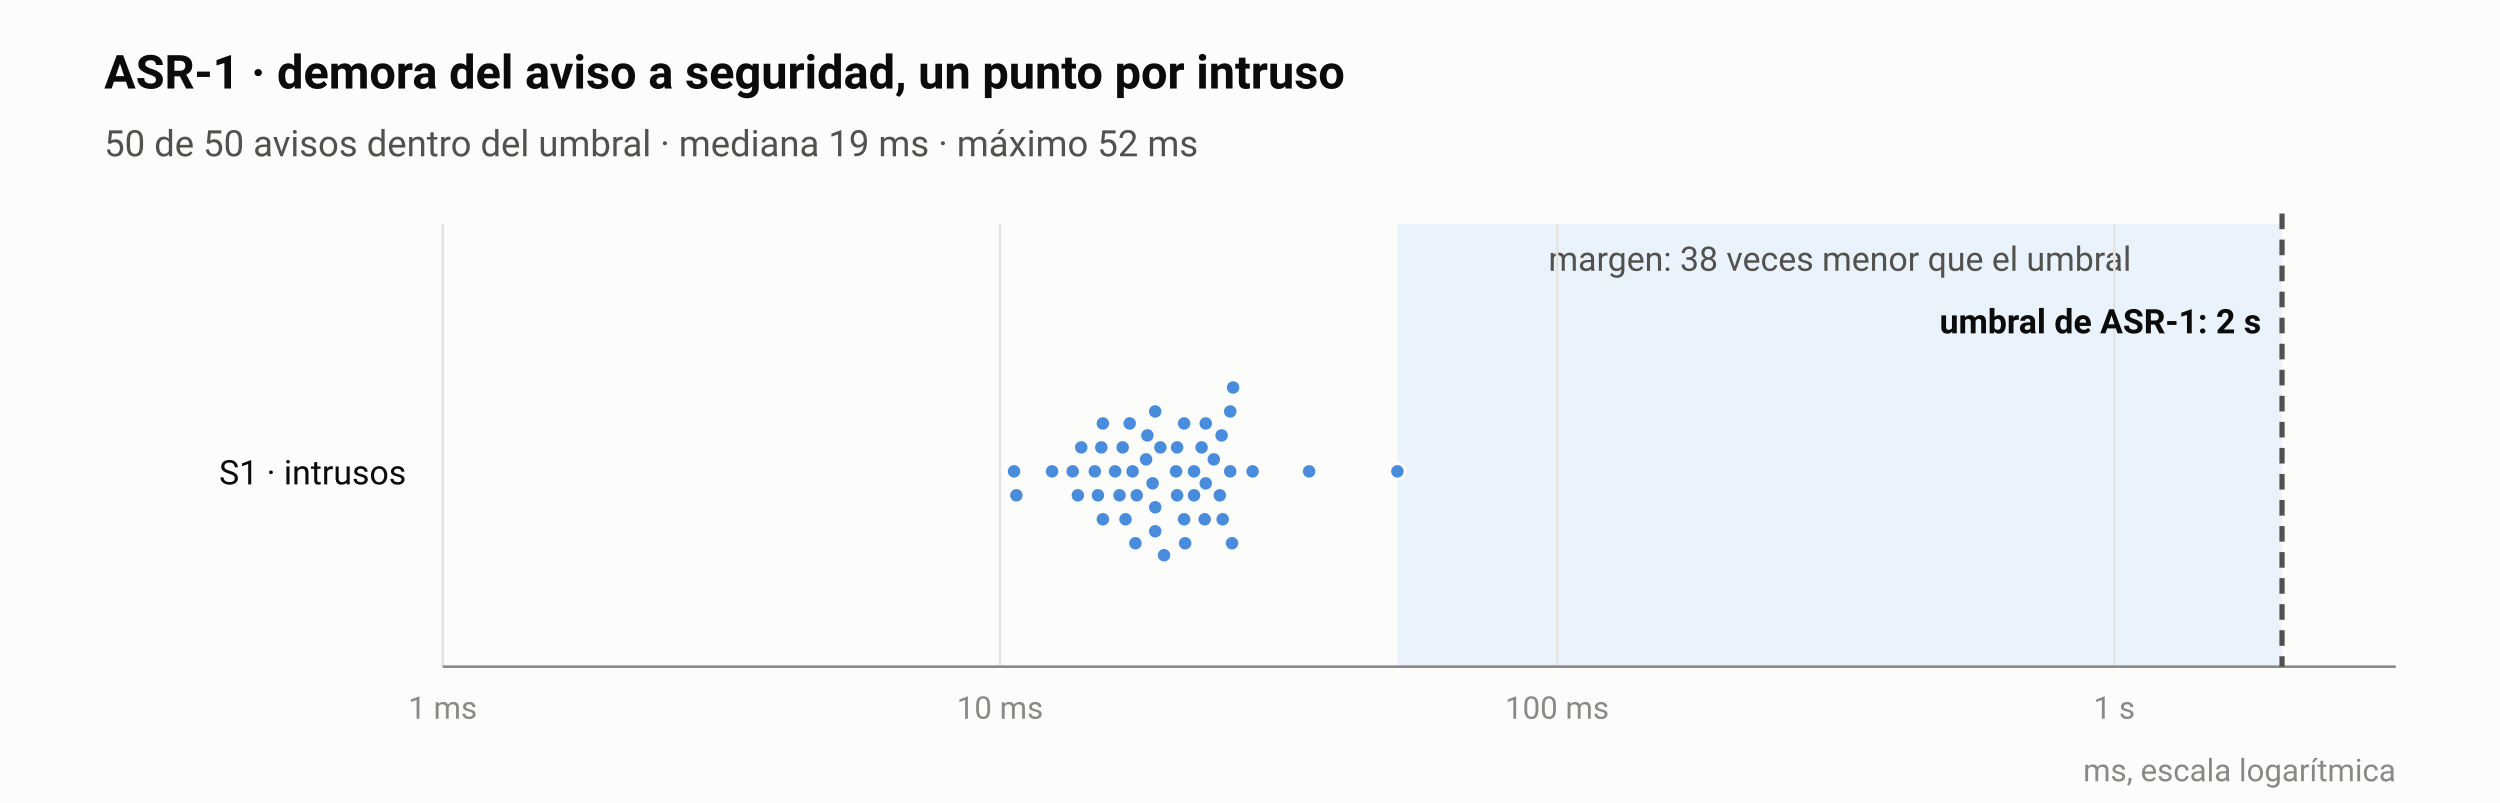
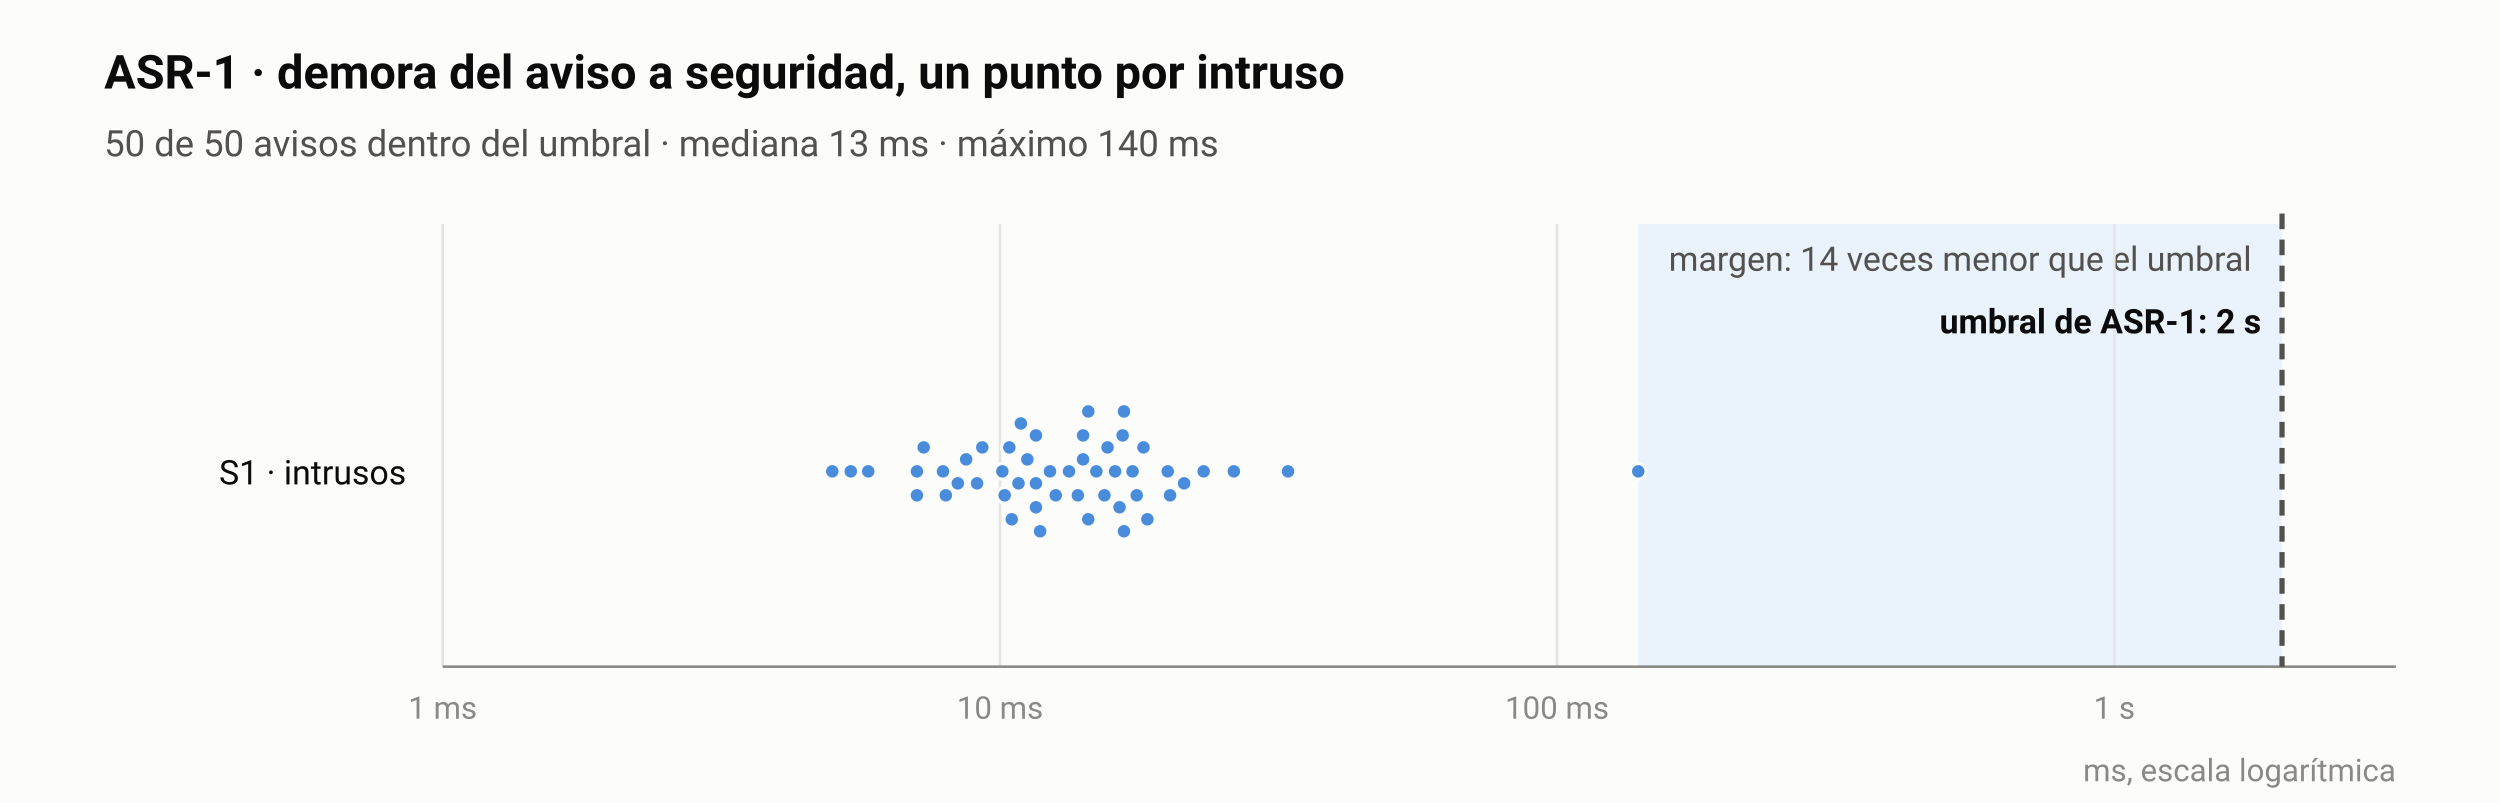
<svg xmlns="http://www.w3.org/2000/svg" viewBox="0 0 960 308" width="960" height="308" font-family="-apple-system, BlinkMacSystemFont, 'Segoe UI', Roboto, sans-serif">
  <rect width="960" height="308" fill="#fcfcfb" />
  <text x="40" y="34" font-size="18" font-weight="600" fill="#0b0b0b">ASR-1 · demora del aviso a seguridad, un punto por intruso</text>
-   <text x="40" y="60" font-size="14" fill="#52514e">50 de 50 avisos dentro del umbral · mediana 19 ms · máximo 52 ms</text>
-   <rect x="536.6" y="86" width="339.7" height="170" fill="#eaf2fc" />
-   <text x="706.5" y="104" font-size="13" fill="#52514e" text-anchor="middle">margen: 38 veces menor que el umbral</text>
+   <text x="40" y="60" font-size="14" fill="#52514e">50 de 50 avisos dentro del umbral · mediana 13 ms · máximo 140 ms</text>
+   <rect x="629.1" y="86" width="247.2" height="170" fill="#eaf2fc" />
+   <text x="752.7" y="104" font-size="13" fill="#52514e" text-anchor="middle">margen: 14 veces menor que el umbral</text>
  <line x1="170.0" x2="170.0" y1="86" y2="256" stroke="#e6e5e1" />
  <text x="170.0" y="276" font-size="12" fill="#8a8985" text-anchor="middle">1 ms</text>
  <line x1="384.0" x2="384.0" y1="86" y2="256" stroke="#e6e5e1" />
  <text x="384.0" y="276" font-size="12" fill="#8a8985" text-anchor="middle">10 ms</text>
  <line x1="597.9" x2="597.9" y1="86" y2="256" stroke="#e6e5e1" />
  <text x="597.9" y="276" font-size="12" fill="#8a8985" text-anchor="middle">100 ms</text>
  <line x1="811.9" x2="811.9" y1="86" y2="256" stroke="#e6e5e1" />
  <text x="811.9" y="276" font-size="12" fill="#8a8985" text-anchor="middle">1 s</text>
  <line x1="170" x2="920" y1="256" y2="256" stroke="#8a8985" />
  <text x="920" y="300" font-size="12" fill="#8a8985" text-anchor="end">ms, escala logarítmica</text>
  <line x1="876.3" x2="876.3" y1="82" y2="256" stroke="#52514e" stroke-width="2" stroke-dasharray="6 4" />
  <text x="868.3" y="128" font-size="13" font-weight="600" fill="#0b0b0b" text-anchor="end">umbral de ASR-1: 2 s</text>
  <text x="156" y="186.0" font-size="13" fill="#0b0b0b" text-anchor="end">S1 · intrusos</text>
-   <circle cx="389.4" cy="181.0" r="3" fill="#2a78d6" fill-opacity="0.85" stroke="#fcfcfb" stroke-width="1.2" />
-   <circle cx="390.3" cy="190.2" r="3" fill="#2a78d6" fill-opacity="0.85" stroke="#fcfcfb" stroke-width="1.2" />
-   <circle cx="404.0" cy="181.0" r="3" fill="#2a78d6" fill-opacity="0.85" stroke="#fcfcfb" stroke-width="1.2" />
-   <circle cx="411.9" cy="181.0" r="3" fill="#2a78d6" fill-opacity="0.85" stroke="#fcfcfb" stroke-width="1.2" />
+   <circle cx="319.6" cy="181.0" r="3" fill="#2a78d6" fill-opacity="0.85" stroke="#fcfcfb" stroke-width="1.2" />
+   <circle cx="326.7" cy="181.0" r="3" fill="#2a78d6" fill-opacity="0.85" stroke="#fcfcfb" stroke-width="1.2" />
+   <circle cx="333.4" cy="181.0" r="3" fill="#2a78d6" fill-opacity="0.85" stroke="#fcfcfb" stroke-width="1.2" />
+   <circle cx="352.1" cy="181.0" r="3" fill="#2a78d6" fill-opacity="0.85" stroke="#fcfcfb" stroke-width="1.2" />
+   <circle cx="352.1" cy="190.2" r="3" fill="#2a78d6" fill-opacity="0.85" stroke="#fcfcfb" stroke-width="1.2" />
+   <circle cx="354.7" cy="171.8" r="3" fill="#2a78d6" fill-opacity="0.85" stroke="#fcfcfb" stroke-width="1.2" />
+   <circle cx="362.1" cy="181.0" r="3" fill="#2a78d6" fill-opacity="0.85" stroke="#fcfcfb" stroke-width="1.2" />
+   <circle cx="363.2" cy="190.2" r="3" fill="#2a78d6" fill-opacity="0.85" stroke="#fcfcfb" stroke-width="1.2" />
+   <circle cx="367.8" cy="185.6" r="3" fill="#2a78d6" fill-opacity="0.85" stroke="#fcfcfb" stroke-width="1.2" />
+   <circle cx="371.0" cy="176.4" r="3" fill="#2a78d6" fill-opacity="0.85" stroke="#fcfcfb" stroke-width="1.2" />
+   <circle cx="375.2" cy="185.6" r="3" fill="#2a78d6" fill-opacity="0.85" stroke="#fcfcfb" stroke-width="1.2" />
+   <circle cx="377.2" cy="171.8" r="3" fill="#2a78d6" fill-opacity="0.85" stroke="#fcfcfb" stroke-width="1.2" />
+   <circle cx="384.9" cy="181.0" r="3" fill="#2a78d6" fill-opacity="0.85" stroke="#fcfcfb" stroke-width="1.2" />
+   <circle cx="385.8" cy="190.2" r="3" fill="#2a78d6" fill-opacity="0.85" stroke="#fcfcfb" stroke-width="1.2" />
+   <circle cx="387.6" cy="171.8" r="3" fill="#2a78d6" fill-opacity="0.85" stroke="#fcfcfb" stroke-width="1.2" />
+   <circle cx="388.5" cy="199.4" r="3" fill="#2a78d6" fill-opacity="0.85" stroke="#fcfcfb" stroke-width="1.2" />
+   <circle cx="391.1" cy="185.6" r="3" fill="#2a78d6" fill-opacity="0.85" stroke="#fcfcfb" stroke-width="1.2" />
+   <circle cx="392.0" cy="162.6" r="3" fill="#2a78d6" fill-opacity="0.85" stroke="#fcfcfb" stroke-width="1.2" />
+   <circle cx="394.5" cy="176.4" r="3" fill="#2a78d6" fill-opacity="0.85" stroke="#fcfcfb" stroke-width="1.2" />
+   <circle cx="397.8" cy="185.6" r="3" fill="#2a78d6" fill-opacity="0.85" stroke="#fcfcfb" stroke-width="1.2" />
+   <circle cx="397.8" cy="194.8" r="3" fill="#2a78d6" fill-opacity="0.85" stroke="#fcfcfb" stroke-width="1.2" />
+   <circle cx="397.8" cy="167.2" r="3" fill="#2a78d6" fill-opacity="0.85" stroke="#fcfcfb" stroke-width="1.2" />
+   <circle cx="399.4" cy="204.0" r="3" fill="#2a78d6" fill-opacity="0.85" stroke="#fcfcfb" stroke-width="1.2" />
+   <circle cx="403.2" cy="181.0" r="3" fill="#2a78d6" fill-opacity="0.85" stroke="#fcfcfb" stroke-width="1.2" />
+   <circle cx="405.4" cy="190.2" r="3" fill="#2a78d6" fill-opacity="0.85" stroke="#fcfcfb" stroke-width="1.2" />
+   <circle cx="410.5" cy="181.0" r="3" fill="#2a78d6" fill-opacity="0.85" stroke="#fcfcfb" stroke-width="1.2" />
  <circle cx="413.9" cy="190.2" r="3" fill="#2a78d6" fill-opacity="0.85" stroke="#fcfcfb" stroke-width="1.2" />
-   <circle cx="415.2" cy="171.8" r="3" fill="#2a78d6" fill-opacity="0.85" stroke="#fcfcfb" stroke-width="1.2" />
-   <circle cx="420.4" cy="181.0" r="3" fill="#2a78d6" fill-opacity="0.85" stroke="#fcfcfb" stroke-width="1.2" />
-   <circle cx="421.6" cy="190.2" r="3" fill="#2a78d6" fill-opacity="0.85" stroke="#fcfcfb" stroke-width="1.2" />
-   <circle cx="422.9" cy="171.8" r="3" fill="#2a78d6" fill-opacity="0.85" stroke="#fcfcfb" stroke-width="1.2" />
-   <circle cx="423.5" cy="199.4" r="3" fill="#2a78d6" fill-opacity="0.85" stroke="#fcfcfb" stroke-width="1.2" />
-   <circle cx="423.5" cy="162.6" r="3" fill="#2a78d6" fill-opacity="0.85" stroke="#fcfcfb" stroke-width="1.2" />
+   <circle cx="415.9" cy="176.4" r="3" fill="#2a78d6" fill-opacity="0.85" stroke="#fcfcfb" stroke-width="1.2" />
+   <circle cx="415.9" cy="167.2" r="3" fill="#2a78d6" fill-opacity="0.85" stroke="#fcfcfb" stroke-width="1.2" />
+   <circle cx="417.9" cy="199.4" r="3" fill="#2a78d6" fill-opacity="0.85" stroke="#fcfcfb" stroke-width="1.2" />
+   <circle cx="417.9" cy="158.0" r="3" fill="#2a78d6" fill-opacity="0.85" stroke="#fcfcfb" stroke-width="1.2" />
+   <circle cx="421.0" cy="181.0" r="3" fill="#2a78d6" fill-opacity="0.85" stroke="#fcfcfb" stroke-width="1.2" />
+   <circle cx="424.1" cy="190.2" r="3" fill="#2a78d6" fill-opacity="0.85" stroke="#fcfcfb" stroke-width="1.2" />
+   <circle cx="425.3" cy="171.8" r="3" fill="#2a78d6" fill-opacity="0.85" stroke="#fcfcfb" stroke-width="1.2" />
  <circle cx="428.2" cy="181.0" r="3" fill="#2a78d6" fill-opacity="0.85" stroke="#fcfcfb" stroke-width="1.2" />
-   <circle cx="429.9" cy="190.2" r="3" fill="#2a78d6" fill-opacity="0.85" stroke="#fcfcfb" stroke-width="1.2" />
-   <circle cx="431.1" cy="171.8" r="3" fill="#2a78d6" fill-opacity="0.85" stroke="#fcfcfb" stroke-width="1.2" />
-   <circle cx="432.2" cy="199.4" r="3" fill="#2a78d6" fill-opacity="0.85" stroke="#fcfcfb" stroke-width="1.2" />
-   <circle cx="433.8" cy="162.6" r="3" fill="#2a78d6" fill-opacity="0.85" stroke="#fcfcfb" stroke-width="1.2" />
+   <circle cx="429.9" cy="194.8" r="3" fill="#2a78d6" fill-opacity="0.85" stroke="#fcfcfb" stroke-width="1.2" />
+   <circle cx="431.1" cy="167.2" r="3" fill="#2a78d6" fill-opacity="0.85" stroke="#fcfcfb" stroke-width="1.2" />
+   <circle cx="431.6" cy="204.0" r="3" fill="#2a78d6" fill-opacity="0.85" stroke="#fcfcfb" stroke-width="1.2" />
+   <circle cx="431.6" cy="158.0" r="3" fill="#2a78d6" fill-opacity="0.85" stroke="#fcfcfb" stroke-width="1.2" />
  <circle cx="434.9" cy="181.0" r="3" fill="#2a78d6" fill-opacity="0.85" stroke="#fcfcfb" stroke-width="1.2" />
-   <circle cx="436.0" cy="208.6" r="3" fill="#2a78d6" fill-opacity="0.85" stroke="#fcfcfb" stroke-width="1.2" />
  <circle cx="436.5" cy="190.2" r="3" fill="#2a78d6" fill-opacity="0.85" stroke="#fcfcfb" stroke-width="1.2" />
-   <circle cx="440.1" cy="176.4" r="3" fill="#2a78d6" fill-opacity="0.85" stroke="#fcfcfb" stroke-width="1.2" />
-   <circle cx="440.6" cy="167.2" r="3" fill="#2a78d6" fill-opacity="0.85" stroke="#fcfcfb" stroke-width="1.2" />
-   <circle cx="442.6" cy="185.6" r="3" fill="#2a78d6" fill-opacity="0.85" stroke="#fcfcfb" stroke-width="1.2" />
-   <circle cx="443.6" cy="194.8" r="3" fill="#2a78d6" fill-opacity="0.85" stroke="#fcfcfb" stroke-width="1.2" />
-   <circle cx="443.6" cy="204.0" r="3" fill="#2a78d6" fill-opacity="0.85" stroke="#fcfcfb" stroke-width="1.2" />
-   <circle cx="443.6" cy="158.0" r="3" fill="#2a78d6" fill-opacity="0.85" stroke="#fcfcfb" stroke-width="1.2" />
-   <circle cx="445.6" cy="171.8" r="3" fill="#2a78d6" fill-opacity="0.85" stroke="#fcfcfb" stroke-width="1.2" />
-   <circle cx="447.0" cy="213.2" r="3" fill="#2a78d6" fill-opacity="0.85" stroke="#fcfcfb" stroke-width="1.2" />
-   <circle cx="451.6" cy="181.0" r="3" fill="#2a78d6" fill-opacity="0.85" stroke="#fcfcfb" stroke-width="1.2" />
-   <circle cx="452.0" cy="190.2" r="3" fill="#2a78d6" fill-opacity="0.85" stroke="#fcfcfb" stroke-width="1.2" />
-   <circle cx="452.0" cy="171.8" r="3" fill="#2a78d6" fill-opacity="0.85" stroke="#fcfcfb" stroke-width="1.2" />
-   <circle cx="454.7" cy="199.4" r="3" fill="#2a78d6" fill-opacity="0.85" stroke="#fcfcfb" stroke-width="1.2" />
-   <circle cx="454.7" cy="162.6" r="3" fill="#2a78d6" fill-opacity="0.85" stroke="#fcfcfb" stroke-width="1.2" />
-   <circle cx="455.1" cy="208.6" r="3" fill="#2a78d6" fill-opacity="0.85" stroke="#fcfcfb" stroke-width="1.2" />
-   <circle cx="458.5" cy="181.0" r="3" fill="#2a78d6" fill-opacity="0.85" stroke="#fcfcfb" stroke-width="1.2" />
-   <circle cx="458.5" cy="190.2" r="3" fill="#2a78d6" fill-opacity="0.85" stroke="#fcfcfb" stroke-width="1.2" />
-   <circle cx="461.4" cy="171.8" r="3" fill="#2a78d6" fill-opacity="0.85" stroke="#fcfcfb" stroke-width="1.2" />
-   <circle cx="462.6" cy="199.4" r="3" fill="#2a78d6" fill-opacity="0.85" stroke="#fcfcfb" stroke-width="1.2" />
-   <circle cx="463.0" cy="185.6" r="3" fill="#2a78d6" fill-opacity="0.85" stroke="#fcfcfb" stroke-width="1.2" />
-   <circle cx="463.0" cy="162.6" r="3" fill="#2a78d6" fill-opacity="0.85" stroke="#fcfcfb" stroke-width="1.2" />
-   <circle cx="466.1" cy="176.4" r="3" fill="#2a78d6" fill-opacity="0.85" stroke="#fcfcfb" stroke-width="1.2" />
-   <circle cx="468.4" cy="190.2" r="3" fill="#2a78d6" fill-opacity="0.85" stroke="#fcfcfb" stroke-width="1.2" />
-   <circle cx="469.1" cy="167.2" r="3" fill="#2a78d6" fill-opacity="0.85" stroke="#fcfcfb" stroke-width="1.2" />
-   <circle cx="469.5" cy="199.4" r="3" fill="#2a78d6" fill-opacity="0.85" stroke="#fcfcfb" stroke-width="1.2" />
-   <circle cx="472.4" cy="181.0" r="3" fill="#2a78d6" fill-opacity="0.85" stroke="#fcfcfb" stroke-width="1.2" />
-   <circle cx="472.4" cy="158.0" r="3" fill="#2a78d6" fill-opacity="0.85" stroke="#fcfcfb" stroke-width="1.2" />
-   <circle cx="473.1" cy="208.6" r="3" fill="#2a78d6" fill-opacity="0.85" stroke="#fcfcfb" stroke-width="1.2" />
-   <circle cx="473.5" cy="148.8" r="3" fill="#2a78d6" fill-opacity="0.85" stroke="#fcfcfb" stroke-width="1.2" />
-   <circle cx="481.0" cy="181.0" r="3" fill="#2a78d6" fill-opacity="0.85" stroke="#fcfcfb" stroke-width="1.2" />
-   <circle cx="502.7" cy="181.0" r="3" fill="#2a78d6" fill-opacity="0.85" stroke="#fcfcfb" stroke-width="1.2" />
-   <circle cx="536.6" cy="181.0" r="3" fill="#2a78d6" fill-opacity="0.85" stroke="#fcfcfb" stroke-width="1.2" />
+   <circle cx="439.1" cy="171.8" r="3" fill="#2a78d6" fill-opacity="0.85" stroke="#fcfcfb" stroke-width="1.2" />
+   <circle cx="440.6" cy="199.4" r="3" fill="#2a78d6" fill-opacity="0.85" stroke="#fcfcfb" stroke-width="1.2" />
+   <circle cx="448.4" cy="181.0" r="3" fill="#2a78d6" fill-opacity="0.85" stroke="#fcfcfb" stroke-width="1.2" />
+   <circle cx="449.3" cy="190.2" r="3" fill="#2a78d6" fill-opacity="0.85" stroke="#fcfcfb" stroke-width="1.2" />
+   <circle cx="454.7" cy="185.6" r="3" fill="#2a78d6" fill-opacity="0.85" stroke="#fcfcfb" stroke-width="1.2" />
+   <circle cx="462.2" cy="181.0" r="3" fill="#2a78d6" fill-opacity="0.85" stroke="#fcfcfb" stroke-width="1.2" />
+   <circle cx="473.8" cy="181.0" r="3" fill="#2a78d6" fill-opacity="0.85" stroke="#fcfcfb" stroke-width="1.2" />
+   <circle cx="494.6" cy="181.0" r="3" fill="#2a78d6" fill-opacity="0.85" stroke="#fcfcfb" stroke-width="1.2" />
+   <circle cx="629.1" cy="181.0" r="3" fill="#2a78d6" fill-opacity="0.85" stroke="#fcfcfb" stroke-width="1.2" />
</svg>
